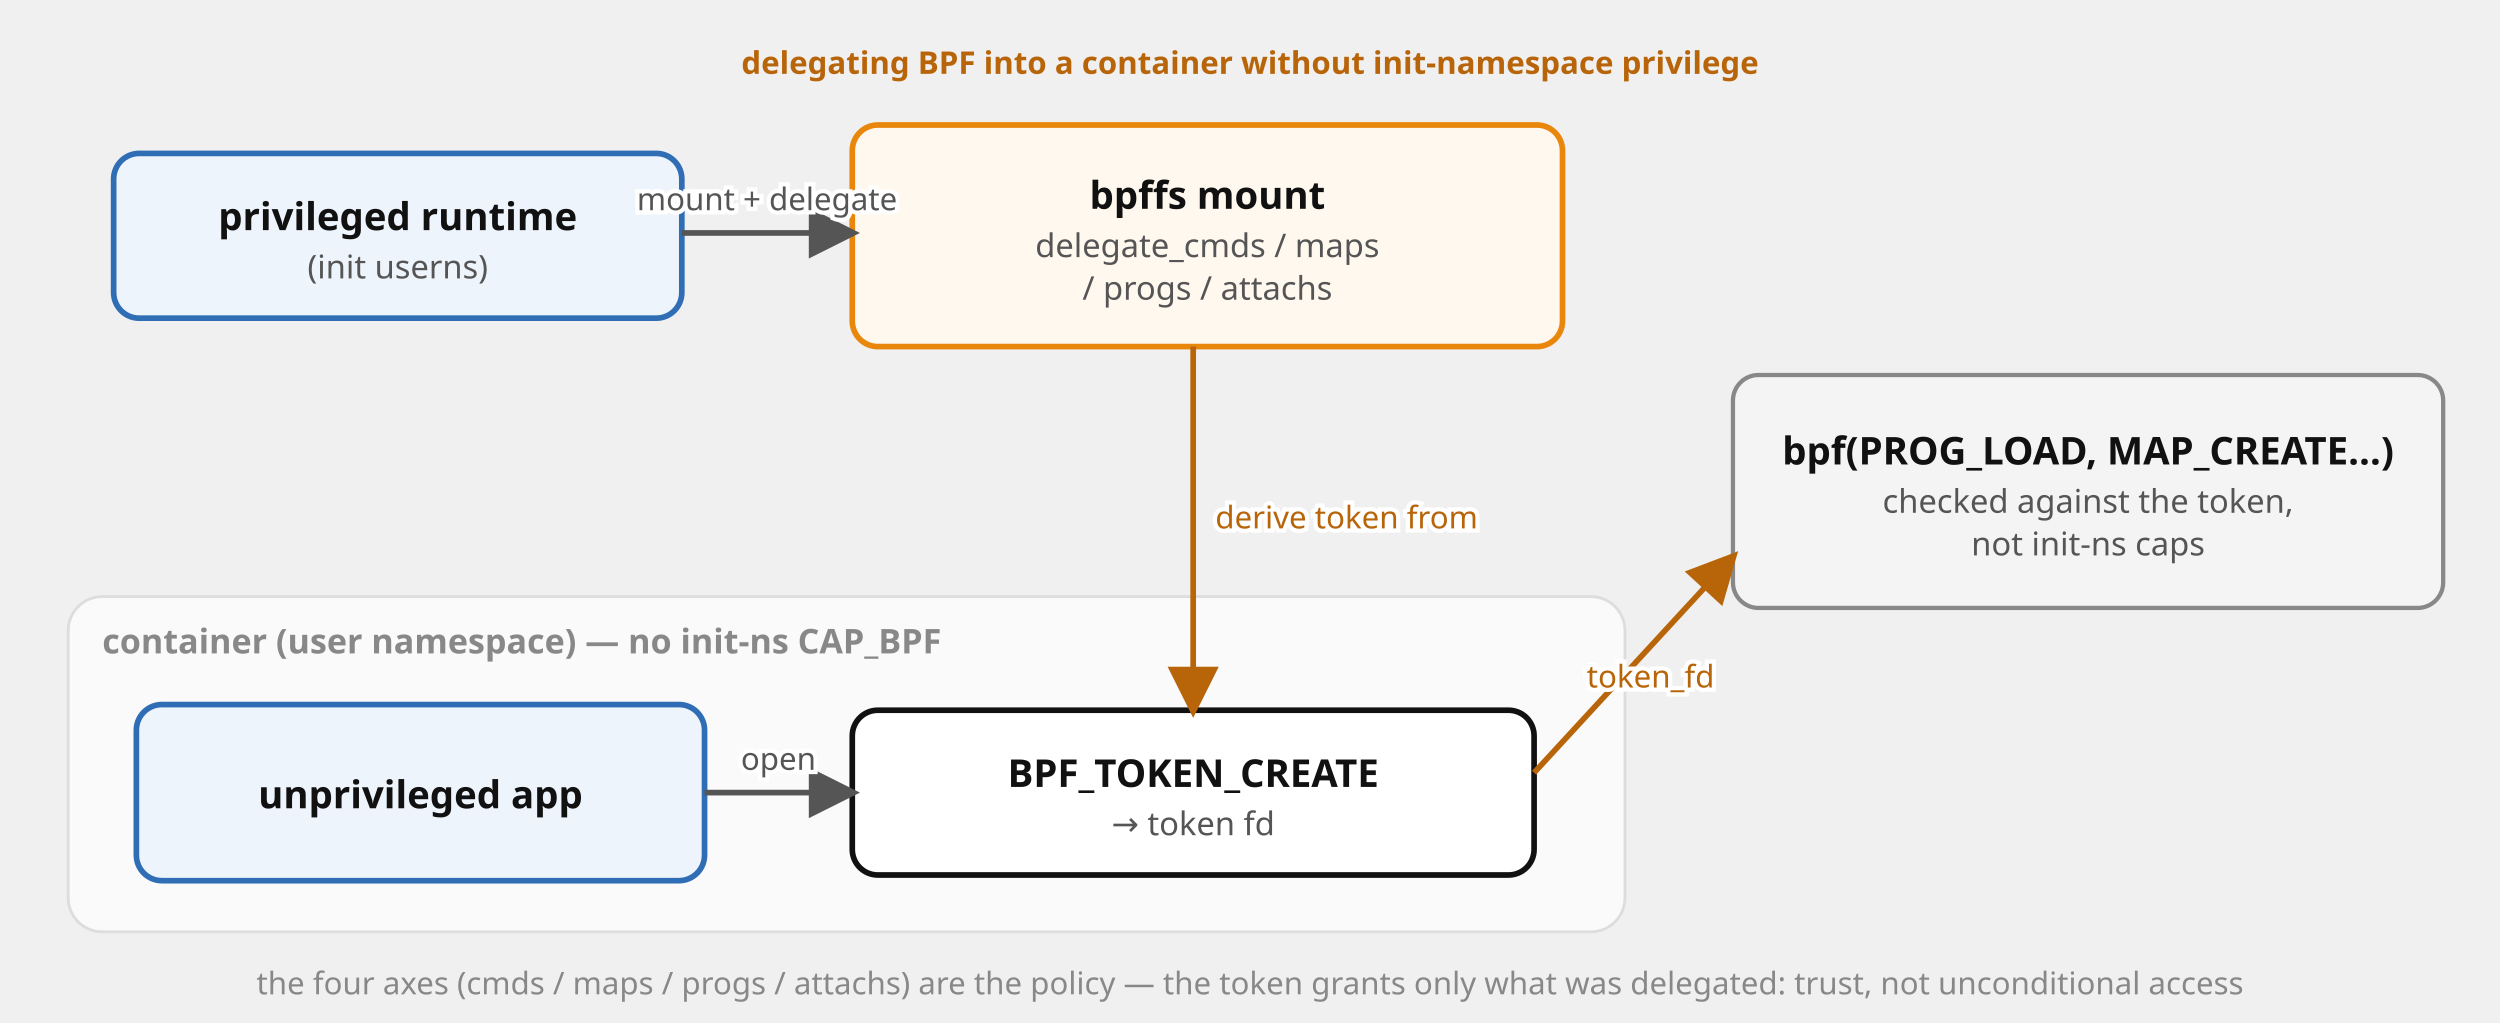
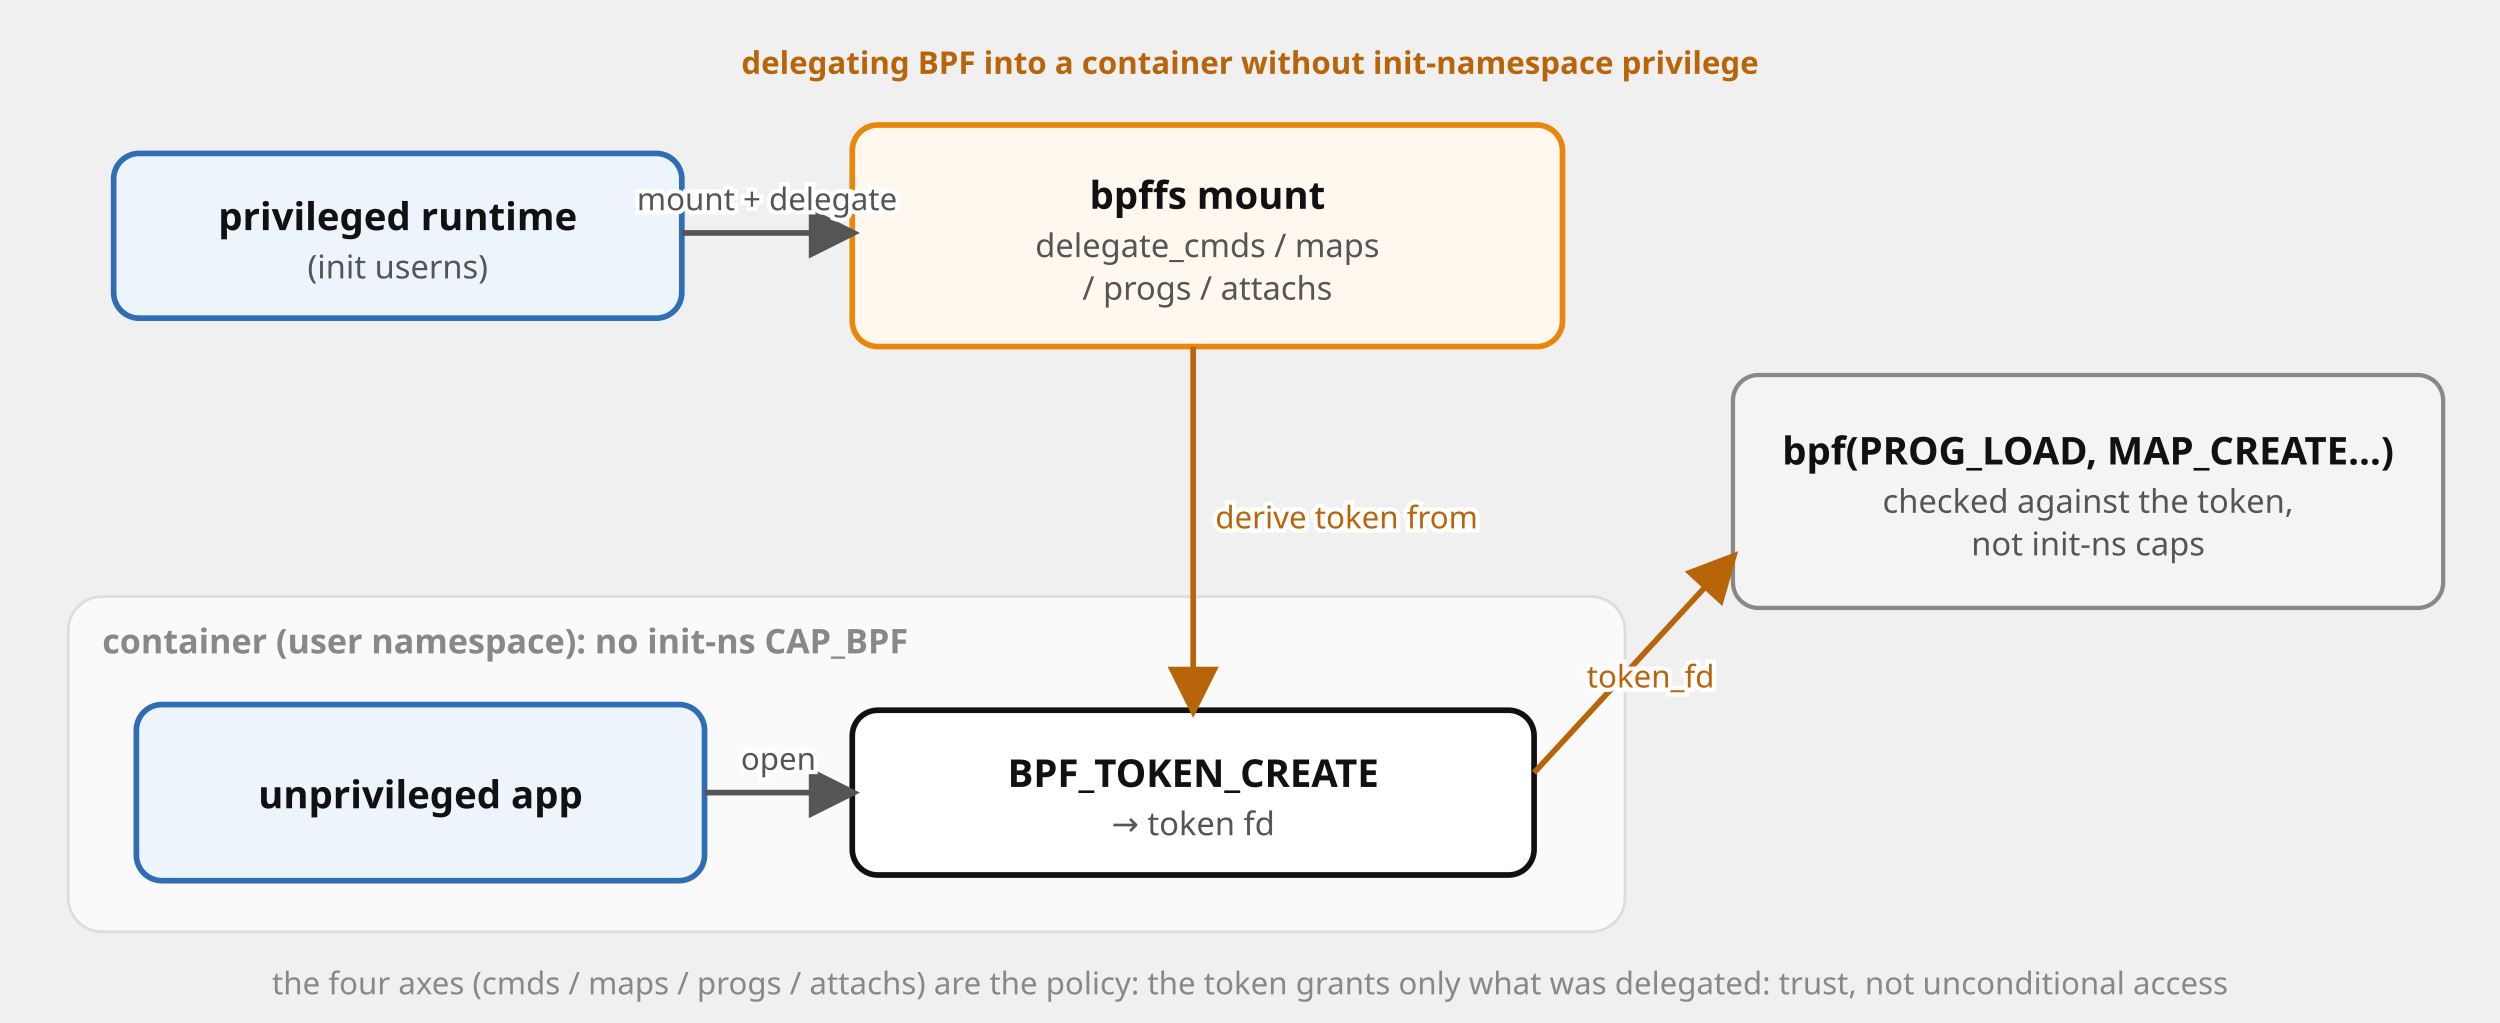
<svg xmlns="http://www.w3.org/2000/svg" viewBox="0 0 880 360" font-family="'Red Hat Text', system-ui, sans-serif" role="img">
  <defs>
    <marker id="a" viewBox="0 0 10 10" refX="8.5" refY="5" markerWidth="9" markerHeight="9" orient="auto-start-reverse">
      <path d="M0,0 L10,5 L0,10 z" fill="#555" />
    </marker>
    <marker id="am" viewBox="0 0 10 10" refX="8.5" refY="5" markerWidth="9" markerHeight="9" orient="auto-start-reverse">
      <path d="M0,0 L10,5 L0,10 z" fill="#b8650a" />
    </marker>
  </defs>
  <rect x="24" y="210" width="548" height="118" rx="12" fill="#fafafa" stroke="#ddd" />
-   <text x="36" y="230" font-size="12" font-weight="700" fill="#888">container (user namespace) — no init-ns CAP_BPF</text>
+   <text x="36" y="230" font-size="12" font-weight="700" fill="#888">container (user namespace): no init-ns CAP_BPF</text>
  <rect x="40" y="54" width="200" height="58" rx="9" fill="#eef4fb" stroke="#2f6db5" stroke-width="2" />
  <text x="140.0" y="81.0" font-size="13.5" font-weight="700" fill="#111111" text-anchor="middle">privileged runtime</text>
  <text x="140.0" y="98.0" font-size="11.5" fill="#555555" text-anchor="middle">(init userns)</text>
  <rect x="300" y="44" width="250" height="78" rx="9" fill="#fff8ef" stroke="#e8870c" stroke-width="2" />
  <text x="425.0" y="73.5" font-size="13.5" font-weight="700" fill="#111111" text-anchor="middle">bpffs mount</text>
  <text x="425.0" y="90.5" font-size="11.5" fill="#555555" text-anchor="middle">delegate_cmds / maps</text>
  <text x="425.0" y="105.5" font-size="11.5" fill="#555555" text-anchor="middle">/ progs / attachs</text>
  <rect x="48" y="248" width="200" height="62" rx="9" fill="#eef4fb" stroke="#2f6db5" stroke-width="2" />
  <text x="148.0" y="284.5" font-size="13.5" font-weight="700" fill="#111111" text-anchor="middle">unprivileged app</text>
  <rect x="300" y="250" width="240" height="58" rx="9" fill="#ffffff" stroke="#111111" stroke-width="2" />
  <text x="420.0" y="277.0" font-size="13.5" font-weight="700" fill="#111111" text-anchor="middle">BPF_TOKEN_CREATE</text>
  <text x="420.0" y="294.0" font-size="11.5" fill="#555555" text-anchor="middle">→ token fd</text>
  <rect x="610" y="132" width="250" height="82" rx="9" fill="#f4f4f4" stroke="#888888" stroke-width="1.5" />
  <text x="735.0" y="163.5" font-size="13.5" font-weight="700" fill="#111111" text-anchor="middle">bpf(PROG_LOAD, MAP_CREATE…)</text>
  <text x="735.0" y="180.5" font-size="11.5" fill="#555555" text-anchor="middle">checked against the token,</text>
  <text x="735.0" y="195.5" font-size="11.5" fill="#555555" text-anchor="middle">not init-ns caps</text>
  <path d="M240,82 L300,82" fill="none" stroke="#555" stroke-width="2" marker-end="url(#a)" />
  <text x="270.0" y="74.0" font-size="11" fill="#ffffff" stroke="#ffffff" stroke-width="3" paint-order="stroke" text-anchor="middle">mount + delegate</text>
  <text x="270.0" y="74.0" font-size="11" fill="#555" text-anchor="middle">mount + delegate</text>
  <path d="M420,122 L420,250" fill="none" stroke="#b8650a" stroke-width="2" marker-end="url(#am)" />
  <text x="474.0" y="186.0" font-size="11" fill="#ffffff" stroke="#ffffff" stroke-width="3" paint-order="stroke" text-anchor="middle">derive token from</text>
  <text x="474.0" y="186.0" font-size="11" fill="#b8650a" text-anchor="middle">derive token from</text>
  <path d="M248,279 L300,279" fill="none" stroke="#555" stroke-width="2" marker-end="url(#a)" />
  <text x="274.0" y="271.0" font-size="11" fill="#ffffff" stroke="#ffffff" stroke-width="3" paint-order="stroke" text-anchor="middle">open</text>
  <text x="274.0" y="271.0" font-size="11" fill="#555" text-anchor="middle">open</text>
  <path d="M540,272 L610,196" fill="none" stroke="#b8650a" stroke-width="2" marker-end="url(#am)" />
  <text x="581.0" y="242.0" font-size="11" fill="#ffffff" stroke="#ffffff" stroke-width="3" paint-order="stroke" text-anchor="middle">token_fd</text>
  <text x="581.0" y="242.0" font-size="11" fill="#b8650a" text-anchor="middle">token_fd</text>
  <text x="440" y="26" font-size="11" fill="#b8650a" text-anchor="middle" font-weight="700">delegating BPF into a container without init-namespace privilege</text>
-   <text x="440" y="350" font-size="11" fill="#888" text-anchor="middle">the four axes (cmds / maps / progs / attachs) are the policy — the token grants only what was delegated: trust, not unconditional access</text>
+   <text x="440" y="350" font-size="11" fill="#888" text-anchor="middle">the four axes (cmds / maps / progs / attachs) are the policy: the token grants only what was delegated: trust, not unconditional access</text>
</svg>
